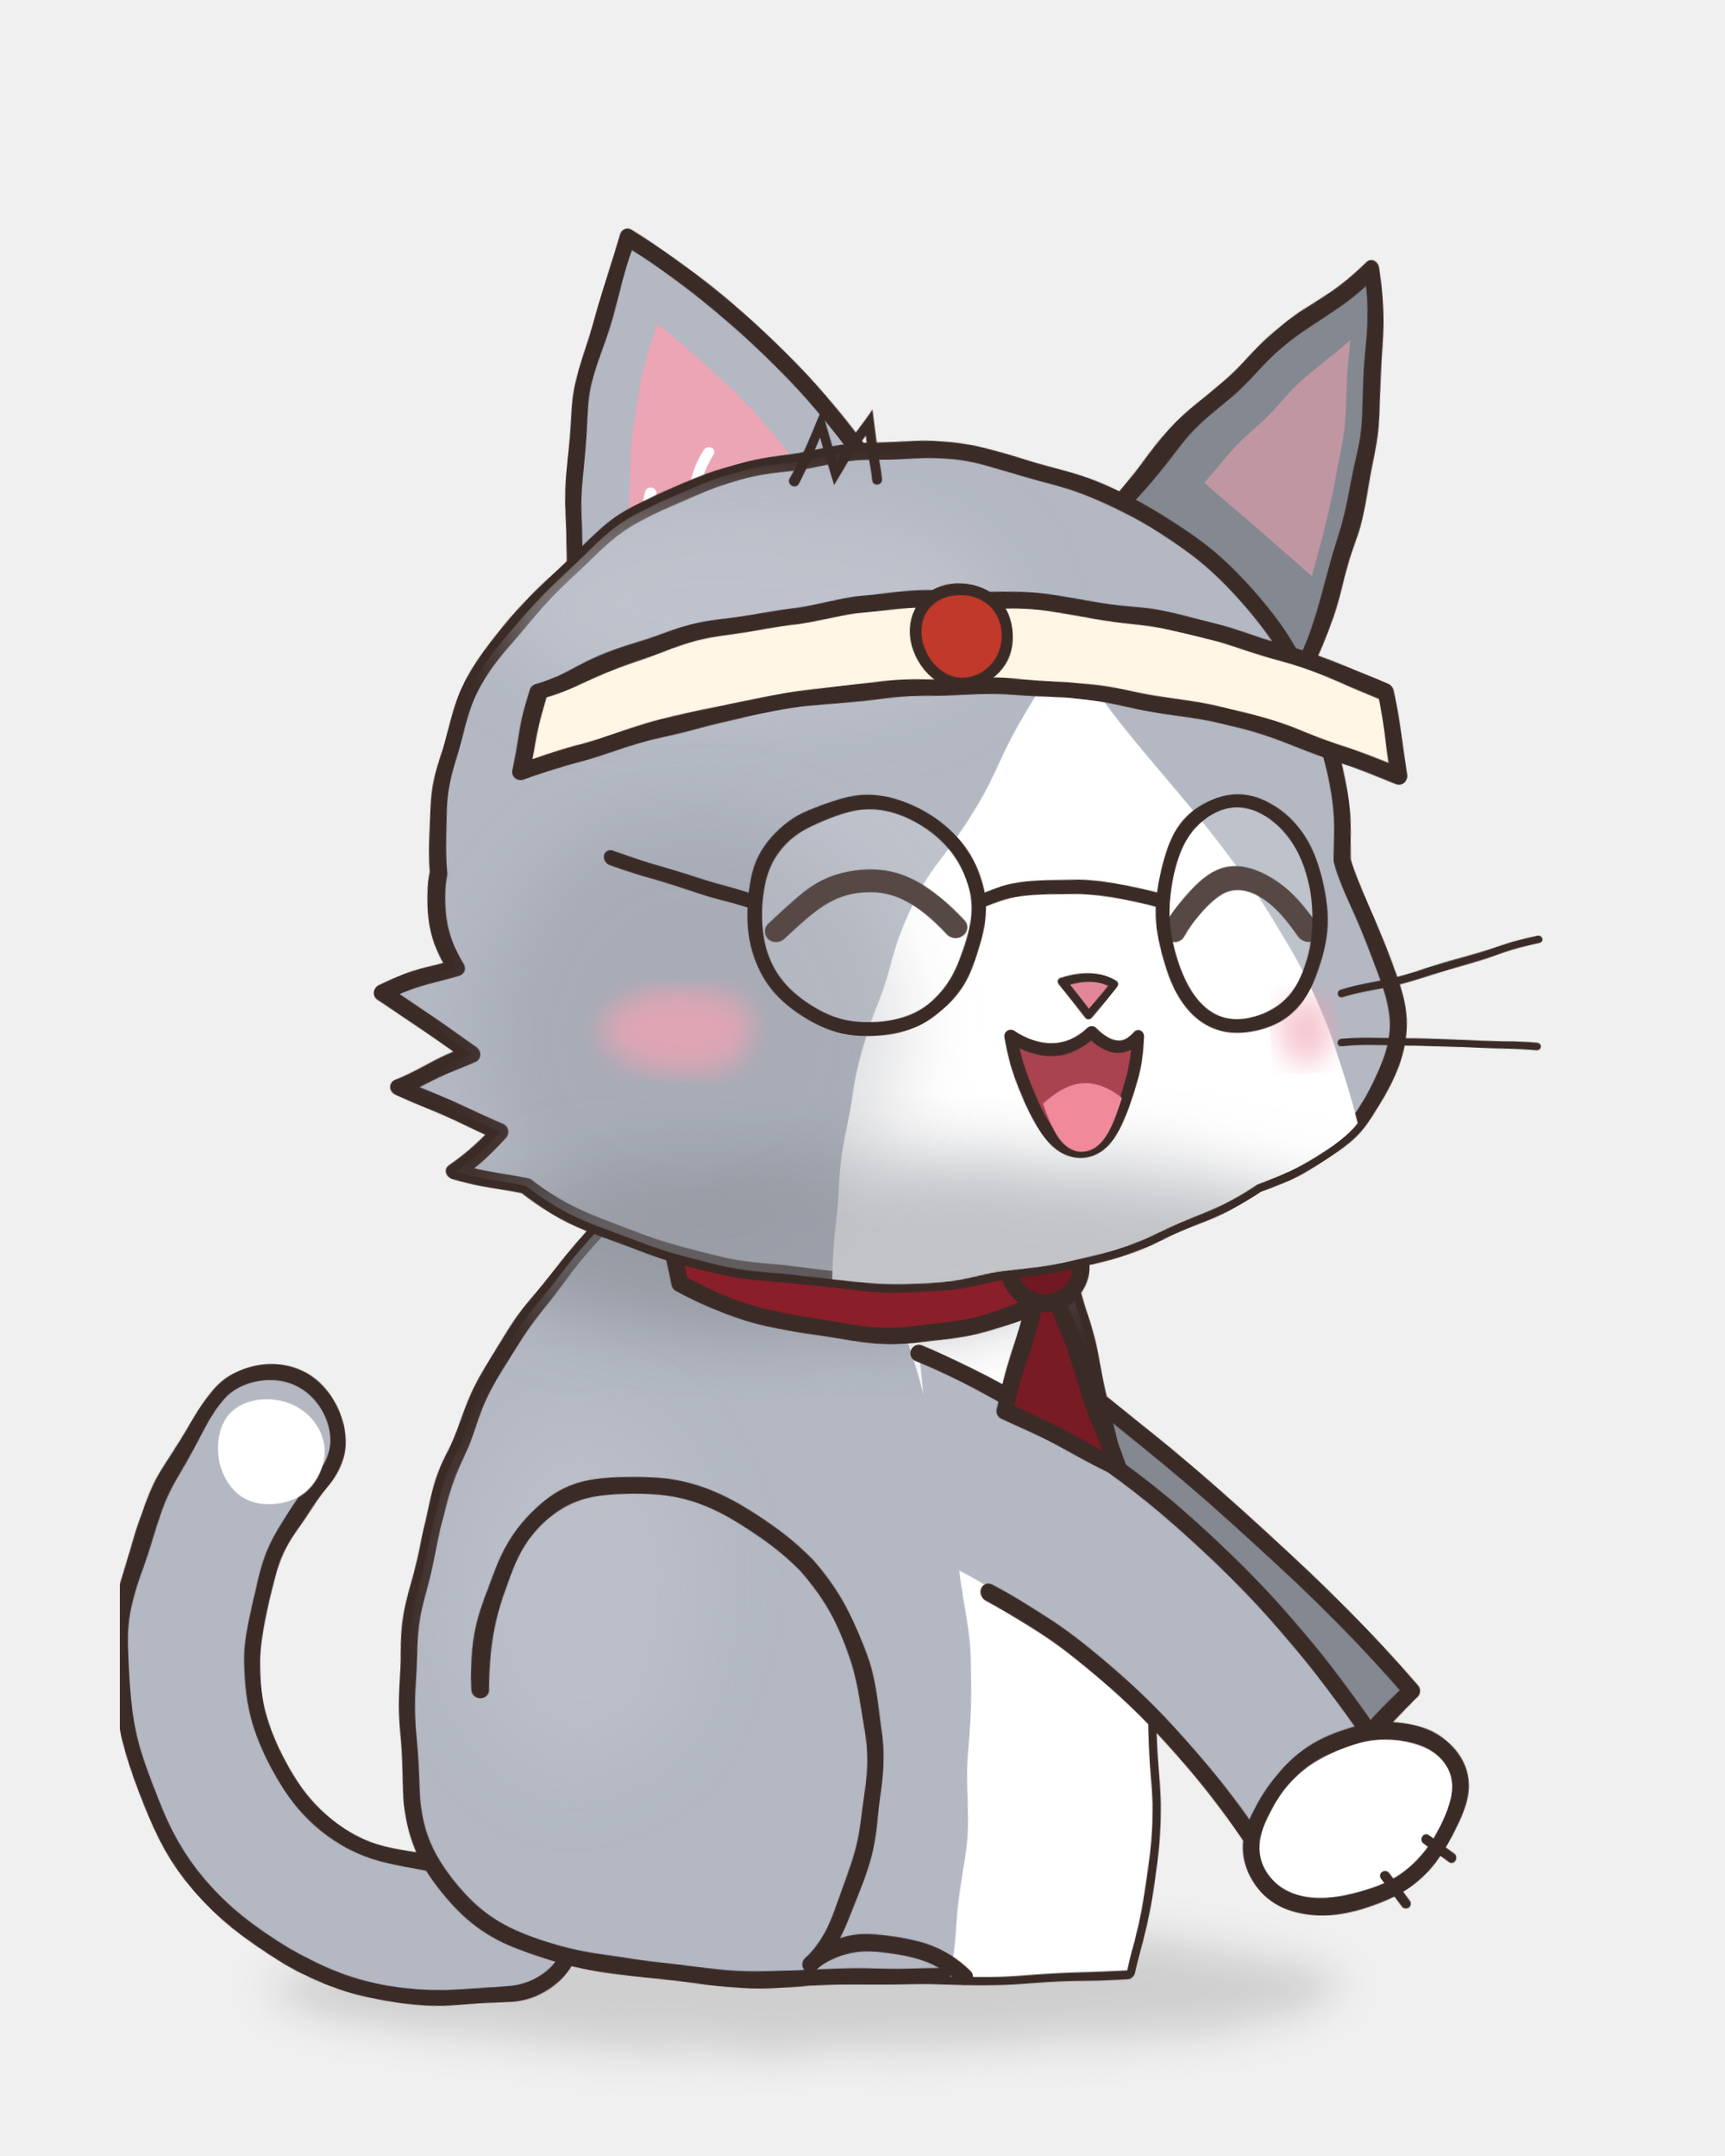
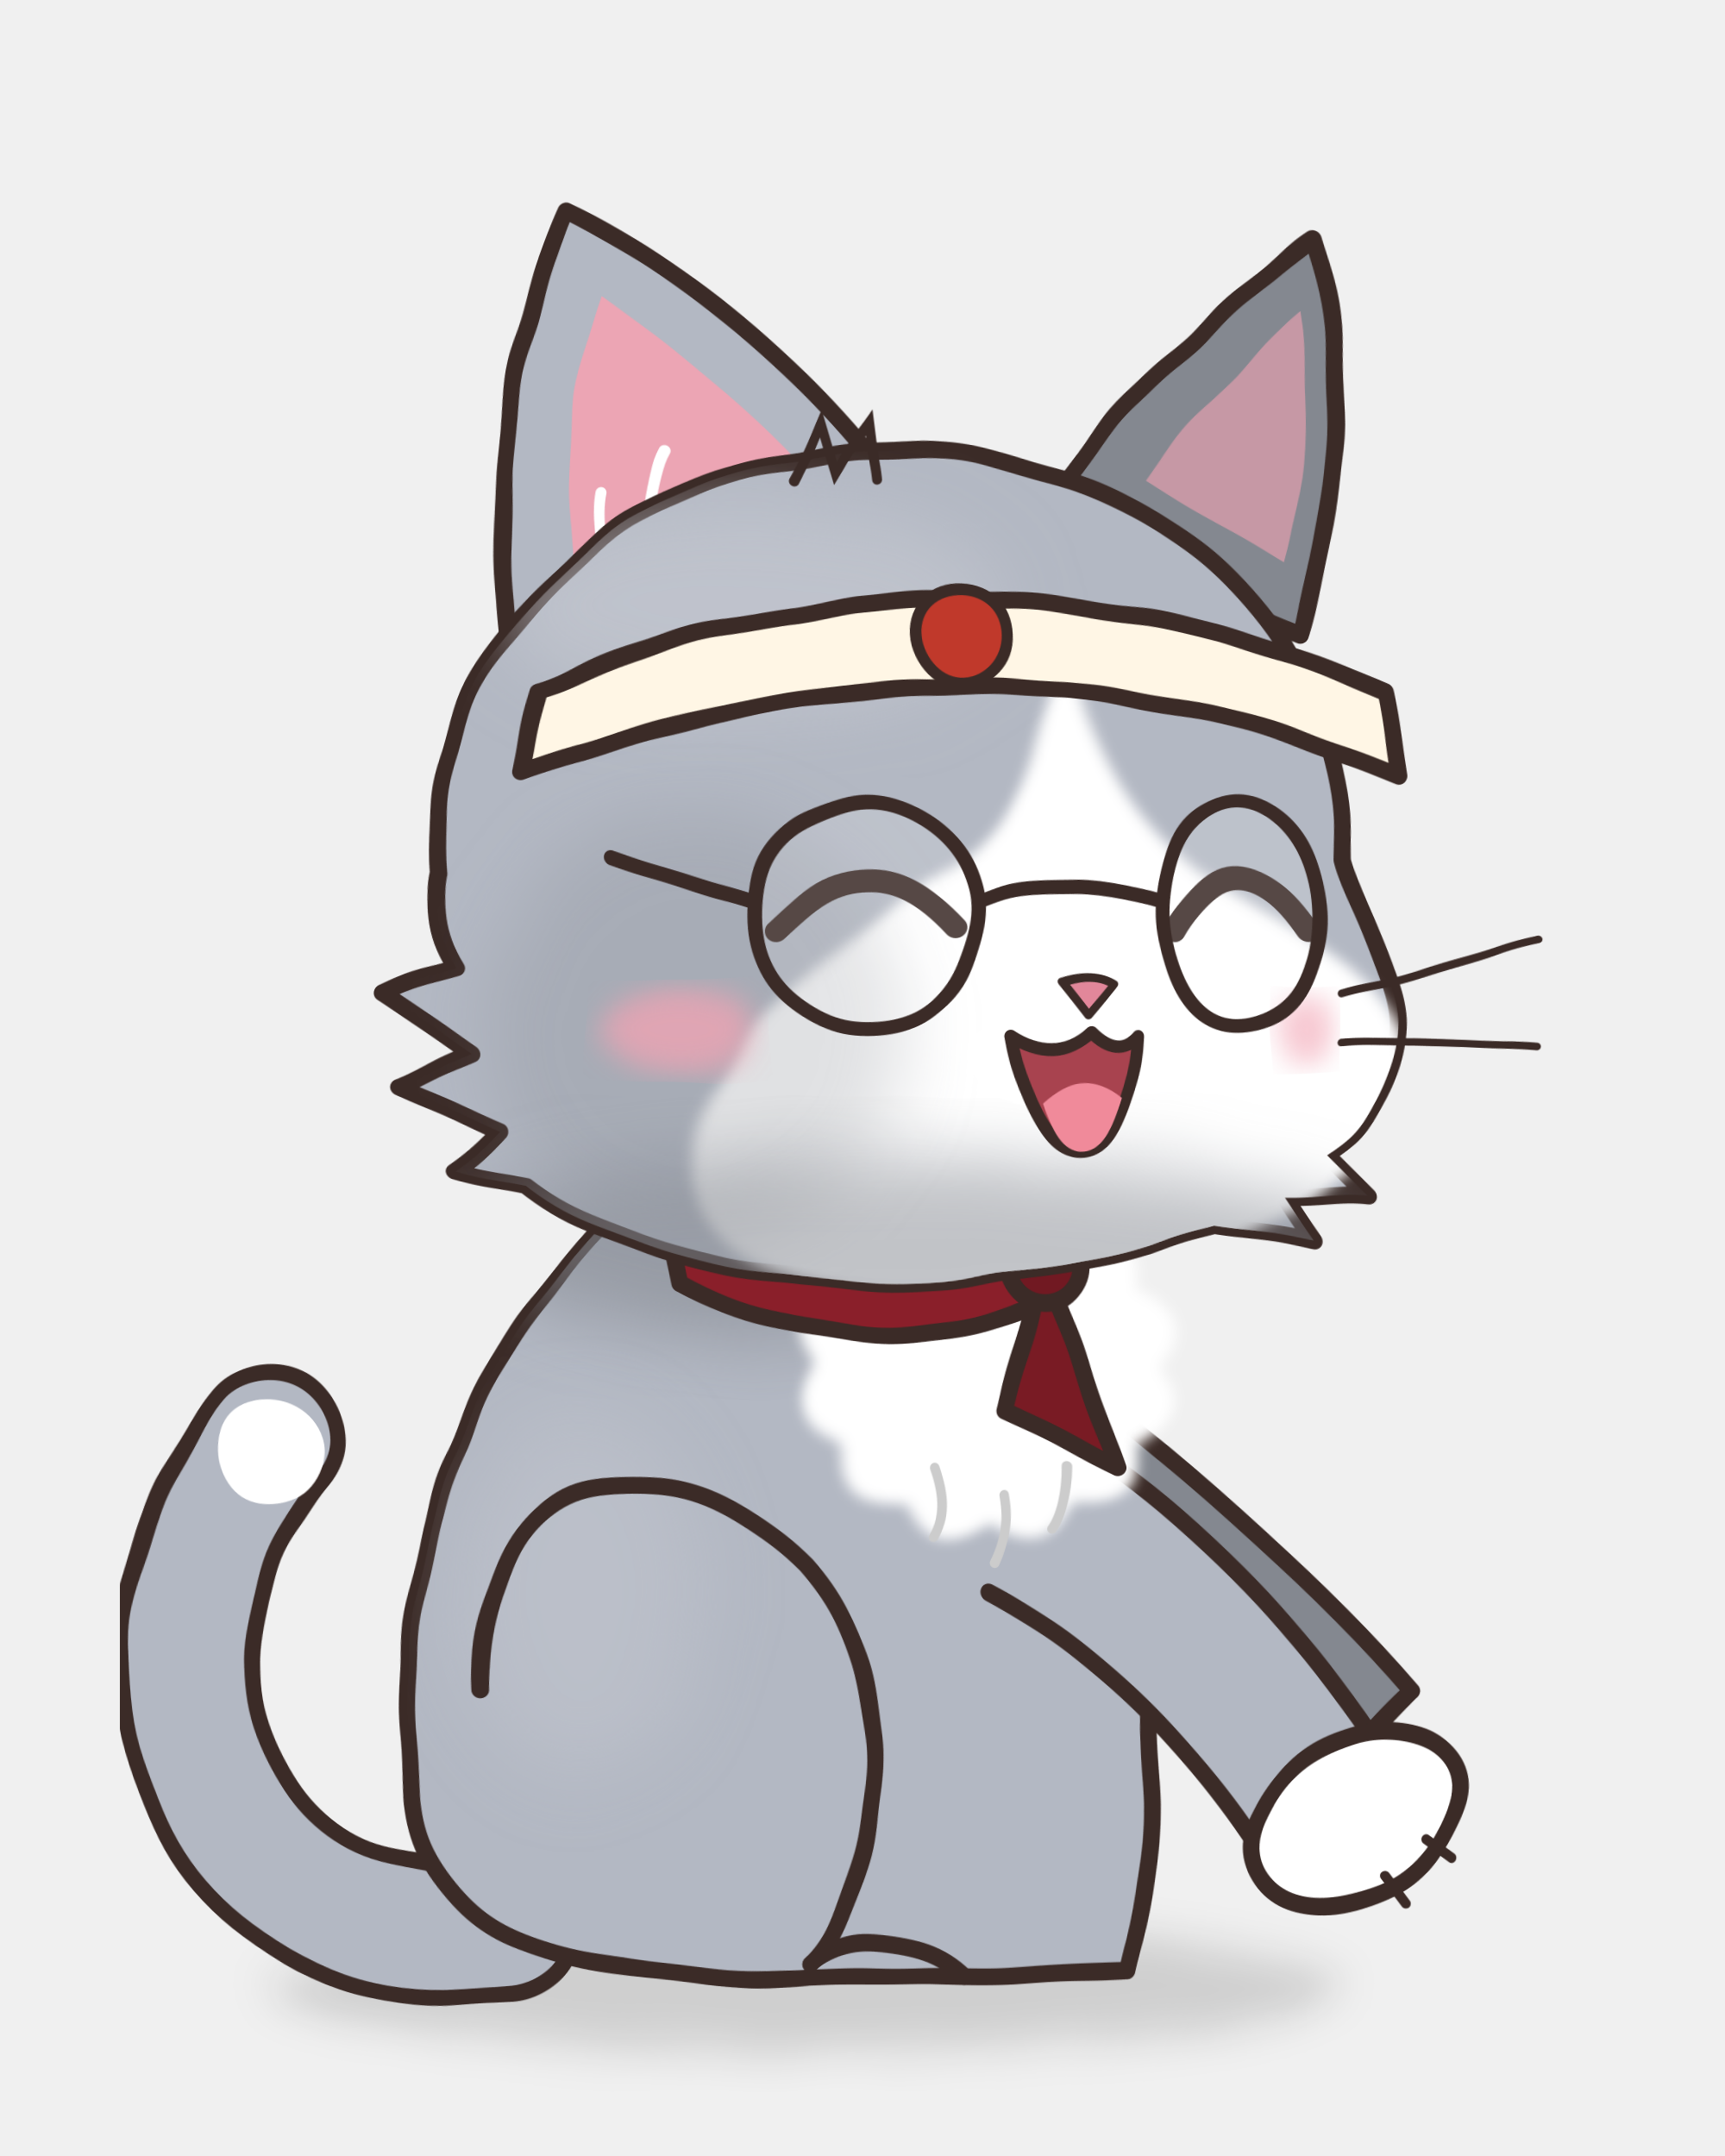
<svg xmlns="http://www.w3.org/2000/svg" viewBox="-104 -252 208 260">
  <defs>
    <filter id="ink" x="-5%" y="-5%" width="110%" height="110%">
      <feTurbulence type="fractalNoise" baseFrequency=".05" numOctaves="2" seed="3" result="n" />
      <feDisplacementMap in="SourceGraphic" in2="n" scale="2.2" />
    </filter>
    <filter id="pencil">
      <feTurbulence type="fractalNoise" baseFrequency="1.1 .35" numOctaves="2" seed="5" />
      <feColorMatrix values="0 0 0 0 .25  0 0 0 0 .2  0 0 0 0 .18  0 0 0 .22 -.02" />
      <feComposite in2="SourceGraphic" operator="in" />
    </filter>
    <filter id="blur1">
      <feGaussianBlur stdDeviation="1" />
    </filter>
    <filter id="blur2">
      <feGaussianBlur stdDeviation="2" />
    </filter>
    <filter id="blur3" x="-30%" y="-30%" width="160%" height="160%">
      <feGaussianBlur stdDeviation="3" />
    </filter>
    <filter id="blur4" x="-30%" y="-30%" width="160%" height="160%">
      <feGaussianBlur stdDeviation="5" />
    </filter>
  </defs>
  <g transform="translate(0 -150) scale(.85) translate(-120 -94)">
    <defs>
      <clipPath id="hssamuraigreyhappy">
-         <path d="M60 98 C58 60 90 38 124 38 C160 38 188 60 188 96 C190 104 196 112 196 120 C196 130 188 138 176 142 C164 150 144 156 124 156 C102 156 82 150 72 142 L62 140 L68 134 L54 128 L64 123 L52 115 L62 111 C59 106 59 102 60 98 Z" />
+         <path d="M60 98 C58 60 90 38 124 38 C160 38 188 60 188 96 C190 104 196 112 196 120 C196 128 192 134 186 138 L192 144 L180 144 L184 150 L170 148 C164 150 144 156 124 156 C102 156 82 150 72 142 L62 140 L68 134 L54 128 L64 123 L52 115 L62 111 C59 106 59 102 60 98 Z" />
      </clipPath>
      <clipPath id="bssamuraigreyhappy">
        <path d="M100 138 C68 150 52 194 56 228 C58 250 80 256 112 254 L158 254 C164 232 160 196 150 158 Z" />
      </clipPath>
    </defs>
    <g filter="url(#ink)">
      <ellipse cx="112" cy="256" rx="76" ry="9" fill="#000" opacity=".14" filter="url(#blur3)" />
      <path d="M70 248 C22 252 14 204 36 178" stroke="#3b2b27" stroke-width="21" fill="none" stroke-linecap="round" />
      <path d="M70 248 C22 252 14 204 36 178" stroke="#b3b8c3" stroke-width="16.5" fill="none" stroke-linecap="round" />
      <circle cx="36" cy="180" r="7.5" fill="#ffffff" />
      <path d="M150 170 C168 184 186 200 198 214 L186 226 C174 214 158 200 146 192 Z" stroke="#3b2b27" stroke-width="2.4" stroke-linejoin="round" stroke-linecap="round" fill="#848890" />
      <path d="M100 138 C68 150 52 194 56 228 C58 250 80 256 112 254 L158 254 C164 232 160 196 150 158 Z" stroke="#3b2b27" stroke-width="2.4" stroke-linejoin="round" stroke-linecap="round" fill="#b3b8c3" />
      <g clip-path="url(#bssamuraigreyhappy)">
-         <path d="M126 140 C150 150 166 200 160 254 L132 254 C140 210 132 170 118 146Z" fill="#ffffff" />
        <ellipse cx="110" cy="150" rx="44" ry="14" fill="#848890" opacity=".6" filter="url(#blur4)" />
        <ellipse cx="80" cy="200" rx="18" ry="26" fill="#c8cbd3" opacity=".35" filter="url(#blur4)" />
      </g>
      <path d="M66 214 C64 182 92 176 112 196 C126 212 124 240 112 252" fill="none" stroke="#3b2b27" stroke-width="2.4" stroke-linejoin="round" stroke-linecap="round" />
      <path d="M112 252 C116 248 128 248 134 254" fill="none" stroke="#3b2b27" stroke-width="2.4" stroke-linejoin="round" stroke-linecap="round" />
      <path d="M128 166 C152 176 176 196 192 220 L176 236 C164 218 148 204 132 196 Z" fill="#b3b8c3" />
      <path d="M128 166 C152 176 176 196 192 220" fill="none" stroke="#3b2b27" stroke-width="2.4" stroke-linejoin="round" stroke-linecap="round" />
      <path d="M176 236 C164 218 150 206 138 200" fill="none" stroke="#3b2b27" stroke-width="2.4" stroke-linejoin="round" stroke-linecap="round" />
      <ellipse cx="190" cy="232" rx="16" ry="11" stroke="#3b2b27" stroke-width="2.4" stroke-linejoin="round" stroke-linecap="round" fill="#ffffff" transform="rotate(-30 190 232)" />
      <path d="M194 240 l3 4 M200 235 l4 3" stroke="#3b2b27" stroke-width="1.4" fill="none" stroke-linecap="round" />
+       <path d="M162.0 168.0 Q167.9 175.5 158.8 179.0 Q159.9 188.5 150.0 187.1 Q146.0 196.0 138.0 190.0 Q130.0 196.0 126.0 187.1 Q116.1 188.5 117.2 179.0 Q108.1 175.5 114.0 168.0 Q108.1 160.5 117.2 157.0 Q116.1 147.5 126.0 148.9 Q130.0 140.0 138.0 146.0 Q146.0 140.0 150.0 148.9 Q159.9 147.5 158.8 157.0 Q167.9 160.5 162.0 168.0Z" fill="#ffffff" opacity="1" filter="url(#blur1)" />
+       <path d="M130 182 q2 6 0 10 M140 186 q1 6 -1 10 M149 182 q0 6 -2 9" stroke="#cccccc" stroke-width="1.4" fill="none" stroke-linecap="round" />
      <path d="M92 144 Q122 160 150 148 L148 158 Q120 170 94 156 Z" stroke="#3b2b27" stroke-width="2.4" stroke-linejoin="round" stroke-linecap="round" fill="#8a1f2a" />
      <path d="M146 154 L156 182 L140 174 Z" stroke="#3b2b27" stroke-width="2.4" stroke-linejoin="round" stroke-linecap="round" fill="#791b24" />
      <circle cx="146" cy="154" r="5" stroke="#3b2b27" stroke-width="2.4" stroke-linejoin="round" stroke-linecap="round" fill="#711922" />
-       <path d="M154 48 C166 34 180 20 192 12 C194 32 190 52 182 70 Z" stroke="#3b2b27" stroke-width="2.4" stroke-linejoin="round" stroke-linecap="round" fill="#848890" />
-       <path d="M168 42 C176 34 184 27 189 22 C189 34 187 46 184 56 Z" fill="#f2a3b3" opacity=".55" />
-       <path d="M80 72 C77 50 79 28 87 8 C103 18 117 32 126 48 Z" stroke="#3b2b27" stroke-width="2.4" stroke-linejoin="round" stroke-linecap="round" fill="#b3b8c3" />
-       <path d="M88 62 C86 46 87 32 91 20 C101 28 109 36 116 48 Z" fill="#f2a3b3" opacity=".9" />
-       <path d="M96 54 q-1 -10 2 -16 M102 56 q0 -9 4 -13 M91 56 q-2 -8 -1 -12" stroke="#fff" stroke-width="1.6" fill="none" stroke-linecap="round" />
-       <path d="M60 98 C58 60 90 38 124 38 C160 38 188 60 188 96 C190 104 196 112 196 120 C196 130 188 138 176 142 C164 150 144 156 124 156 C102 156 82 150 72 142 L62 140 L68 134 L54 128 L64 123 L52 115 L62 111 C59 106 59 102 60 98 Z" stroke="#3b2b27" stroke-width="2.4" stroke-linejoin="round" stroke-linecap="round" fill="#b3b8c3" />
+       <path d="M144 48 C156 32 170 18 184 8 C189 26 188 46 182 64 Z" stroke="#3b2b27" stroke-width="2.4" stroke-linejoin="round" stroke-linecap="round" fill="#848890" />
+       <path d="M160 42 C168 32 176 24 182 18 C184 32 183 44 180 54 Z" fill="#f2a3b3" opacity=".6" />
+       <path d="M72 78 C66 54 68 28 78 4 C98 14 116 30 128 48 Z" stroke="#3b2b27" stroke-width="2.4" stroke-linejoin="round" stroke-linecap="round" fill="#b3b8c3" />
+       <path d="M80 66 C77 48 78 30 83 16 C97 26 109 36 118 48 Z" fill="#f2a3b3" opacity=".9" />
+       <path d="M90 56 q-1 -12 2 -18 M97 58 q0 -10 4 -15 M84 58 q-2 -9 -1 -14" stroke="#fff" stroke-width="1.6" fill="none" stroke-linecap="round" />
+       <path d="M60 98 C58 60 90 38 124 38 C160 38 188 60 188 96 C190 104 196 112 196 120 C196 128 192 134 186 138 L192 144 L180 144 L184 150 L170 148 C164 150 144 156 124 156 C102 156 82 150 72 142 L62 140 L68 134 L54 128 L64 123 L52 115 L62 111 C59 106 59 102 60 98 Z" stroke="#3b2b27" stroke-width="2.4" stroke-linejoin="round" stroke-linecap="round" fill="#b3b8c3" />
      <g clip-path="url(#hssamuraigreyhappy)">
-         <path d="M148.031 62 C156.031 86 192.031 98 194.031 162 L116.031 162 C114.031 104 142.031 88 148.031 62 Z" fill="#ffffff" />
+         <path d="M148.031 62 C152.031 80 158.031 90 168.031 98 C180.031 106 198 112 198 128 C194 146 160 158 128 158 C106 158 94 150 96 136 C98 122 120.031 106 133.031 97 C142.031 90 146.031 80 148.031 62 Z" fill="#ffffff" filter="url(#blur1)" />
        <ellipse cx="104" cy="60" rx="36" ry="15" fill="#c8cbd3" opacity=".55" filter="url(#blur4)" />
        <ellipse cx="96" cy="120" rx="30" ry="30" fill="#848890" opacity=".25" filter="url(#blur4)" />
        <ellipse cx="124" cy="152" rx="70" ry="14" fill="#848890" opacity=".5" filter="url(#blur4)" />
      </g>
      <path d="M110 42 l4 -8 l2 7 l5 -7 l1 8" stroke="#3b2b27" stroke-width="1.4" fill="none" stroke-linecap="round" />
      <path d="M107.65 106 Q120.65 92 133.65 106" stroke="#3b2b27" fill="none" stroke-linecap="round" stroke-linejoin="round" stroke-width="3.2" />
      <path d="M164.329 106 Q173.737 92 183.146 106" stroke="#3b2b27" fill="none" stroke-linecap="round" stroke-linejoin="round" stroke-width="3.2" />
      <ellipse cx="93.954" cy="120" rx="11" ry="6" fill="#f2a3b3" opacity=".75" filter="url(#blur2)" />
      <ellipse cx="182.868" cy="120" rx="4" ry="5" fill="#f2a3b3" opacity=".6" filter="url(#blur2)" />
      <ellipse cx="144.031" cy="124" rx="9" ry="6.5" fill="#ffffff" opacity=".9" />
      <ellipse cx="158.031" cy="124" rx="6" ry="6" fill="#ffffff" opacity=".9" />
      <path d="M148.031 113 Q152.031 111 155.031 113 L151.531 117.5 Z" fill="#e2879a" stroke="#3b2b27" stroke-width="1.2" stroke-linejoin="round" />
      <path d="M141.031 121 Q147.031 125 152.031 120 Q156.031 124 159.031 121 Q158.031 137 151.031 137 Q144.031 137 141.031 121 Z" fill="#a8434f" stroke="#3b2b27" stroke-width="1.8" stroke-linejoin="round" />
      <path d="M145.031 130 Q151.031 125 157.031 130 Q155.031 137 151.031 137 Q147.031 137 145.031 130 Z" fill="#f08a9a" />
      <path d="M188 115 q14 -3.2 28 -7.6" stroke="#3b2b27" stroke-width="1.1" fill="none" stroke-linecap="round" />
      <path d="M188 122 q14 -0.4 28 0.8" stroke="#3b2b27" stroke-width="1.1" fill="none" stroke-linecap="round" />
      <g transform="translate(14 0)">
        <path d="M60 72 Q120 46 180 72 L182 84 Q120 58 58 84 Z" stroke="#3b2b27" stroke-width="2.4" stroke-linejoin="round" stroke-linecap="round" fill="#fff6e5" />
        <circle cx="120" cy="64" r="6.5" fill="#c0392b" stroke="#3b2b27" stroke-width="1.6" />
      </g>
      <circle cx="120.65" cy="104" r="16" fill="#fff" fill-opacity=".14" stroke="#3b2b27" stroke-width="2" />
      <ellipse cx="173.737" cy="104" rx="11.076" ry="16" fill="#fff" fill-opacity=".14" stroke="#3b2b27" stroke-width="2" />
      <path d="M136.65 102 Q147.194 97 162.661 102" stroke="#3b2b27" stroke-width="2" fill="none" />
      <path d="M104.65 102 L84.65 96" stroke="#3b2b27" stroke-width="2" fill="none" stroke-linecap="round" />
    </g>
  </g>
</svg>
